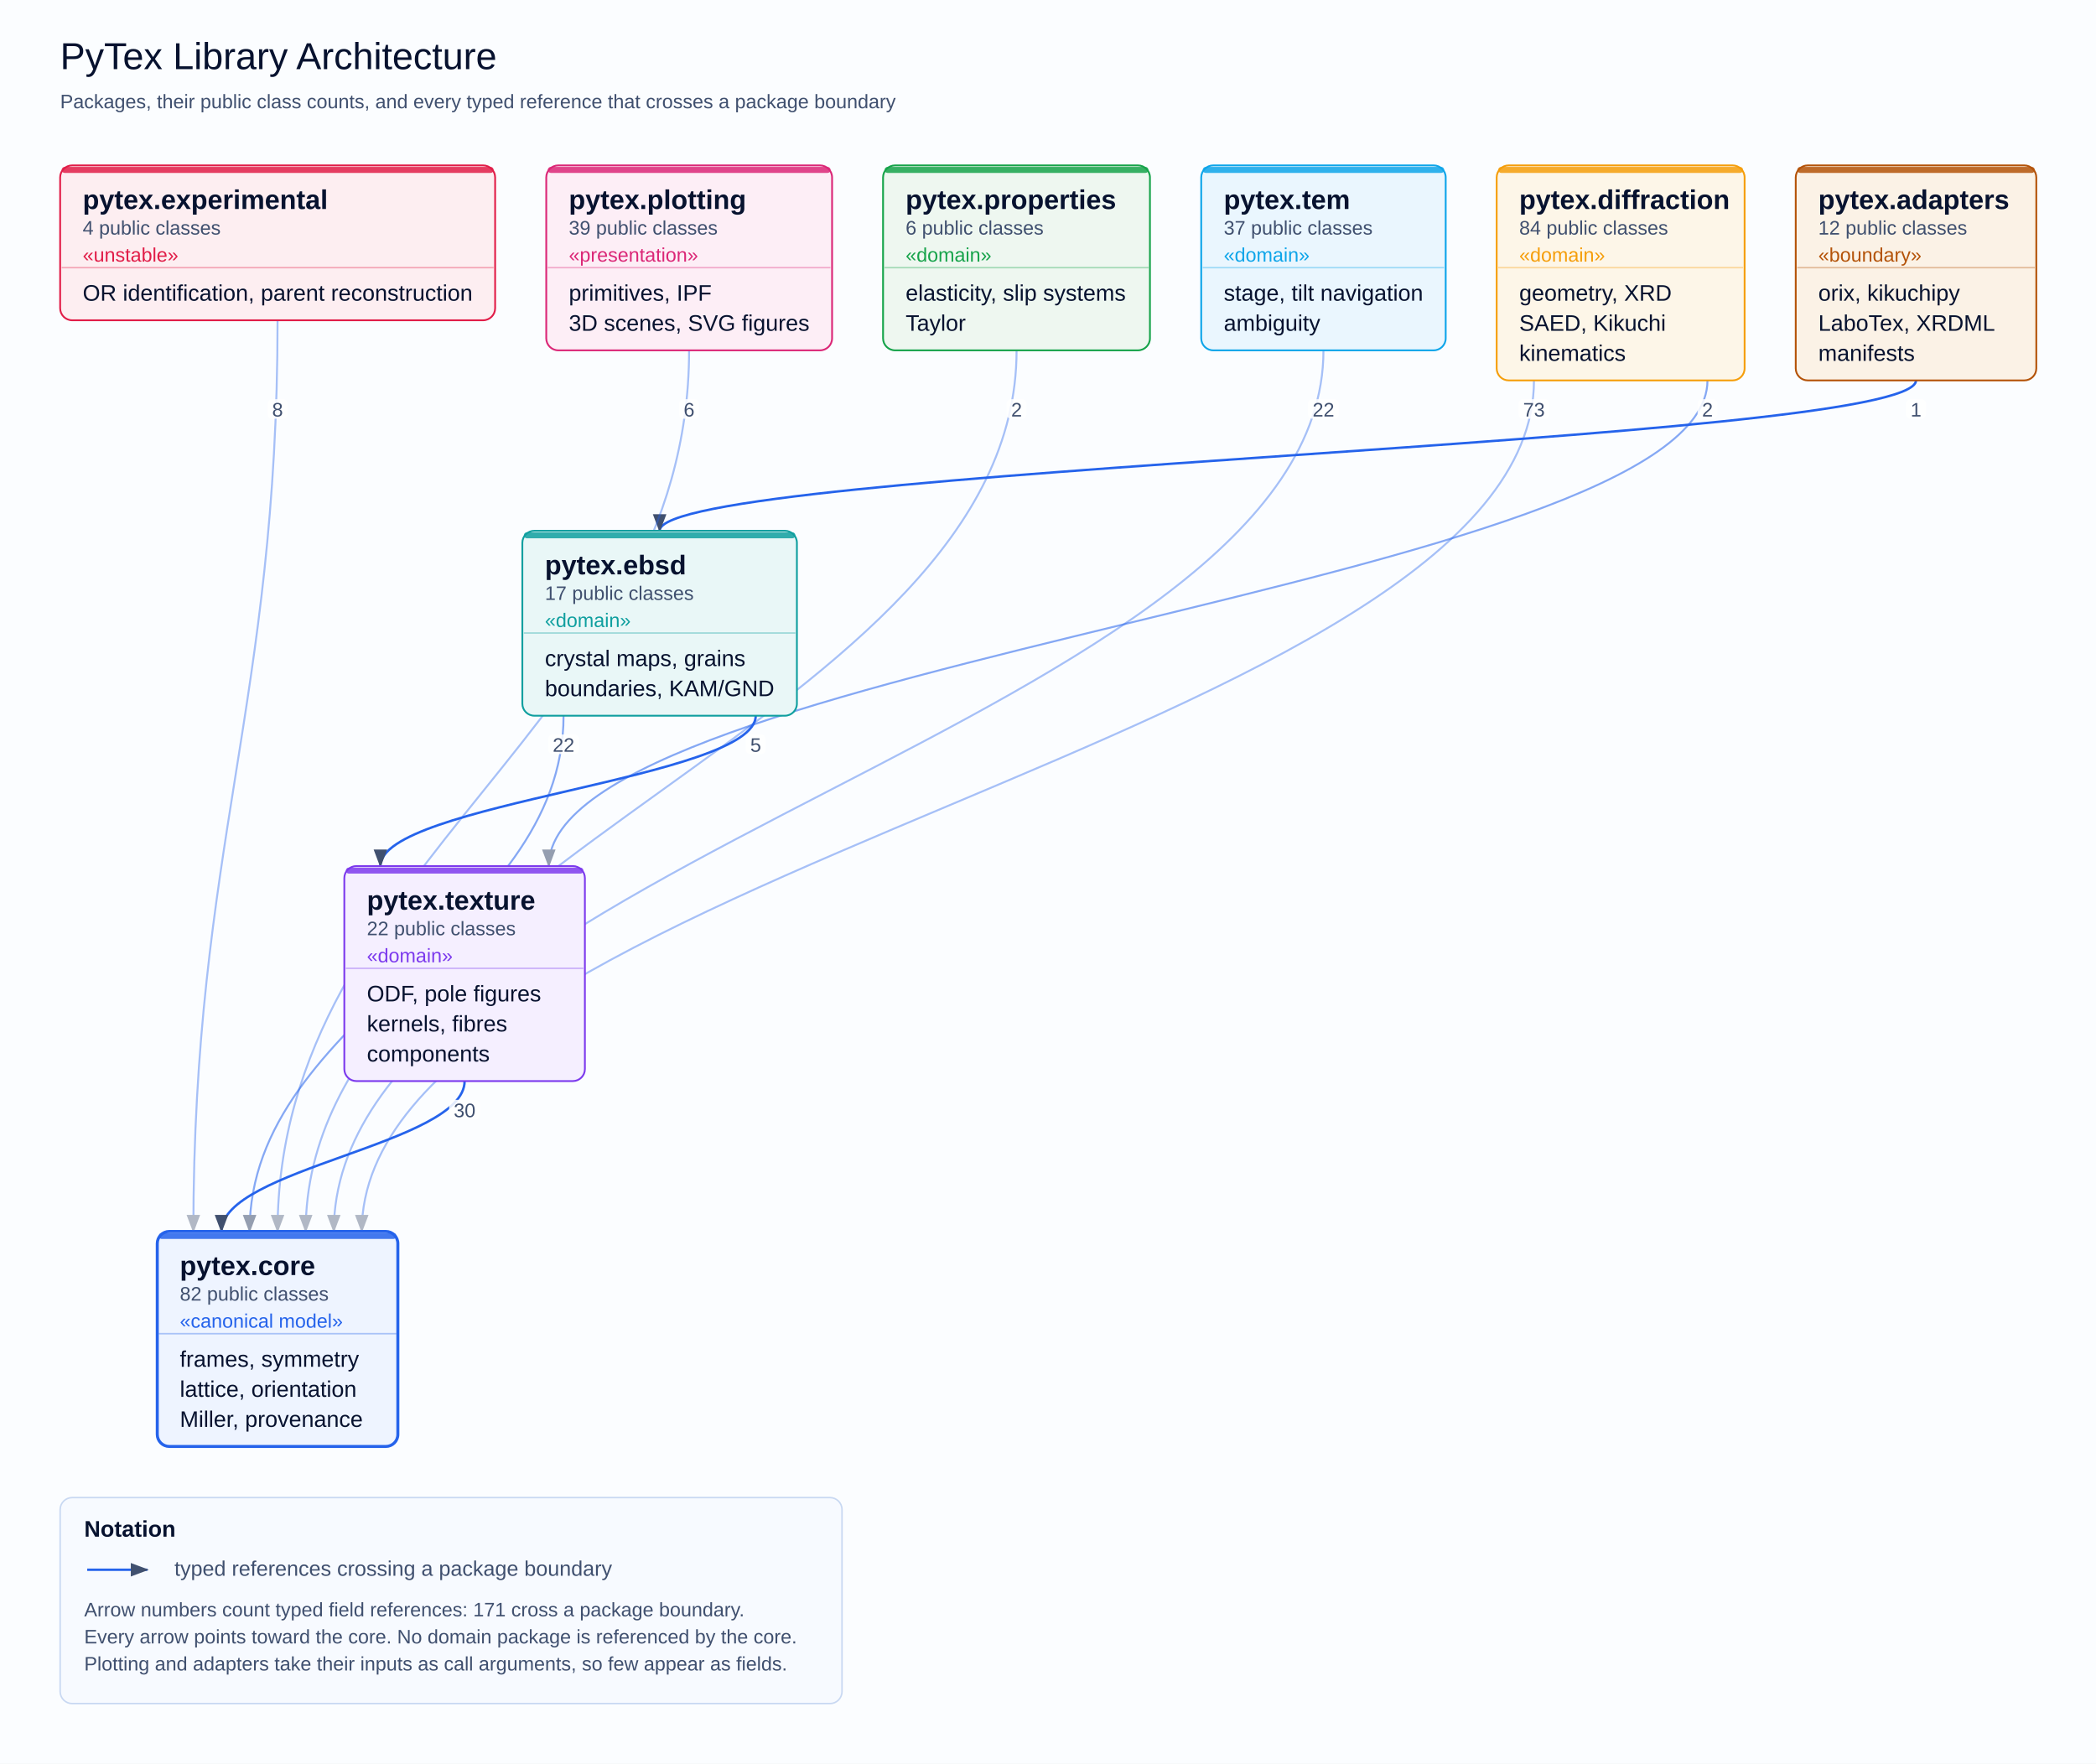
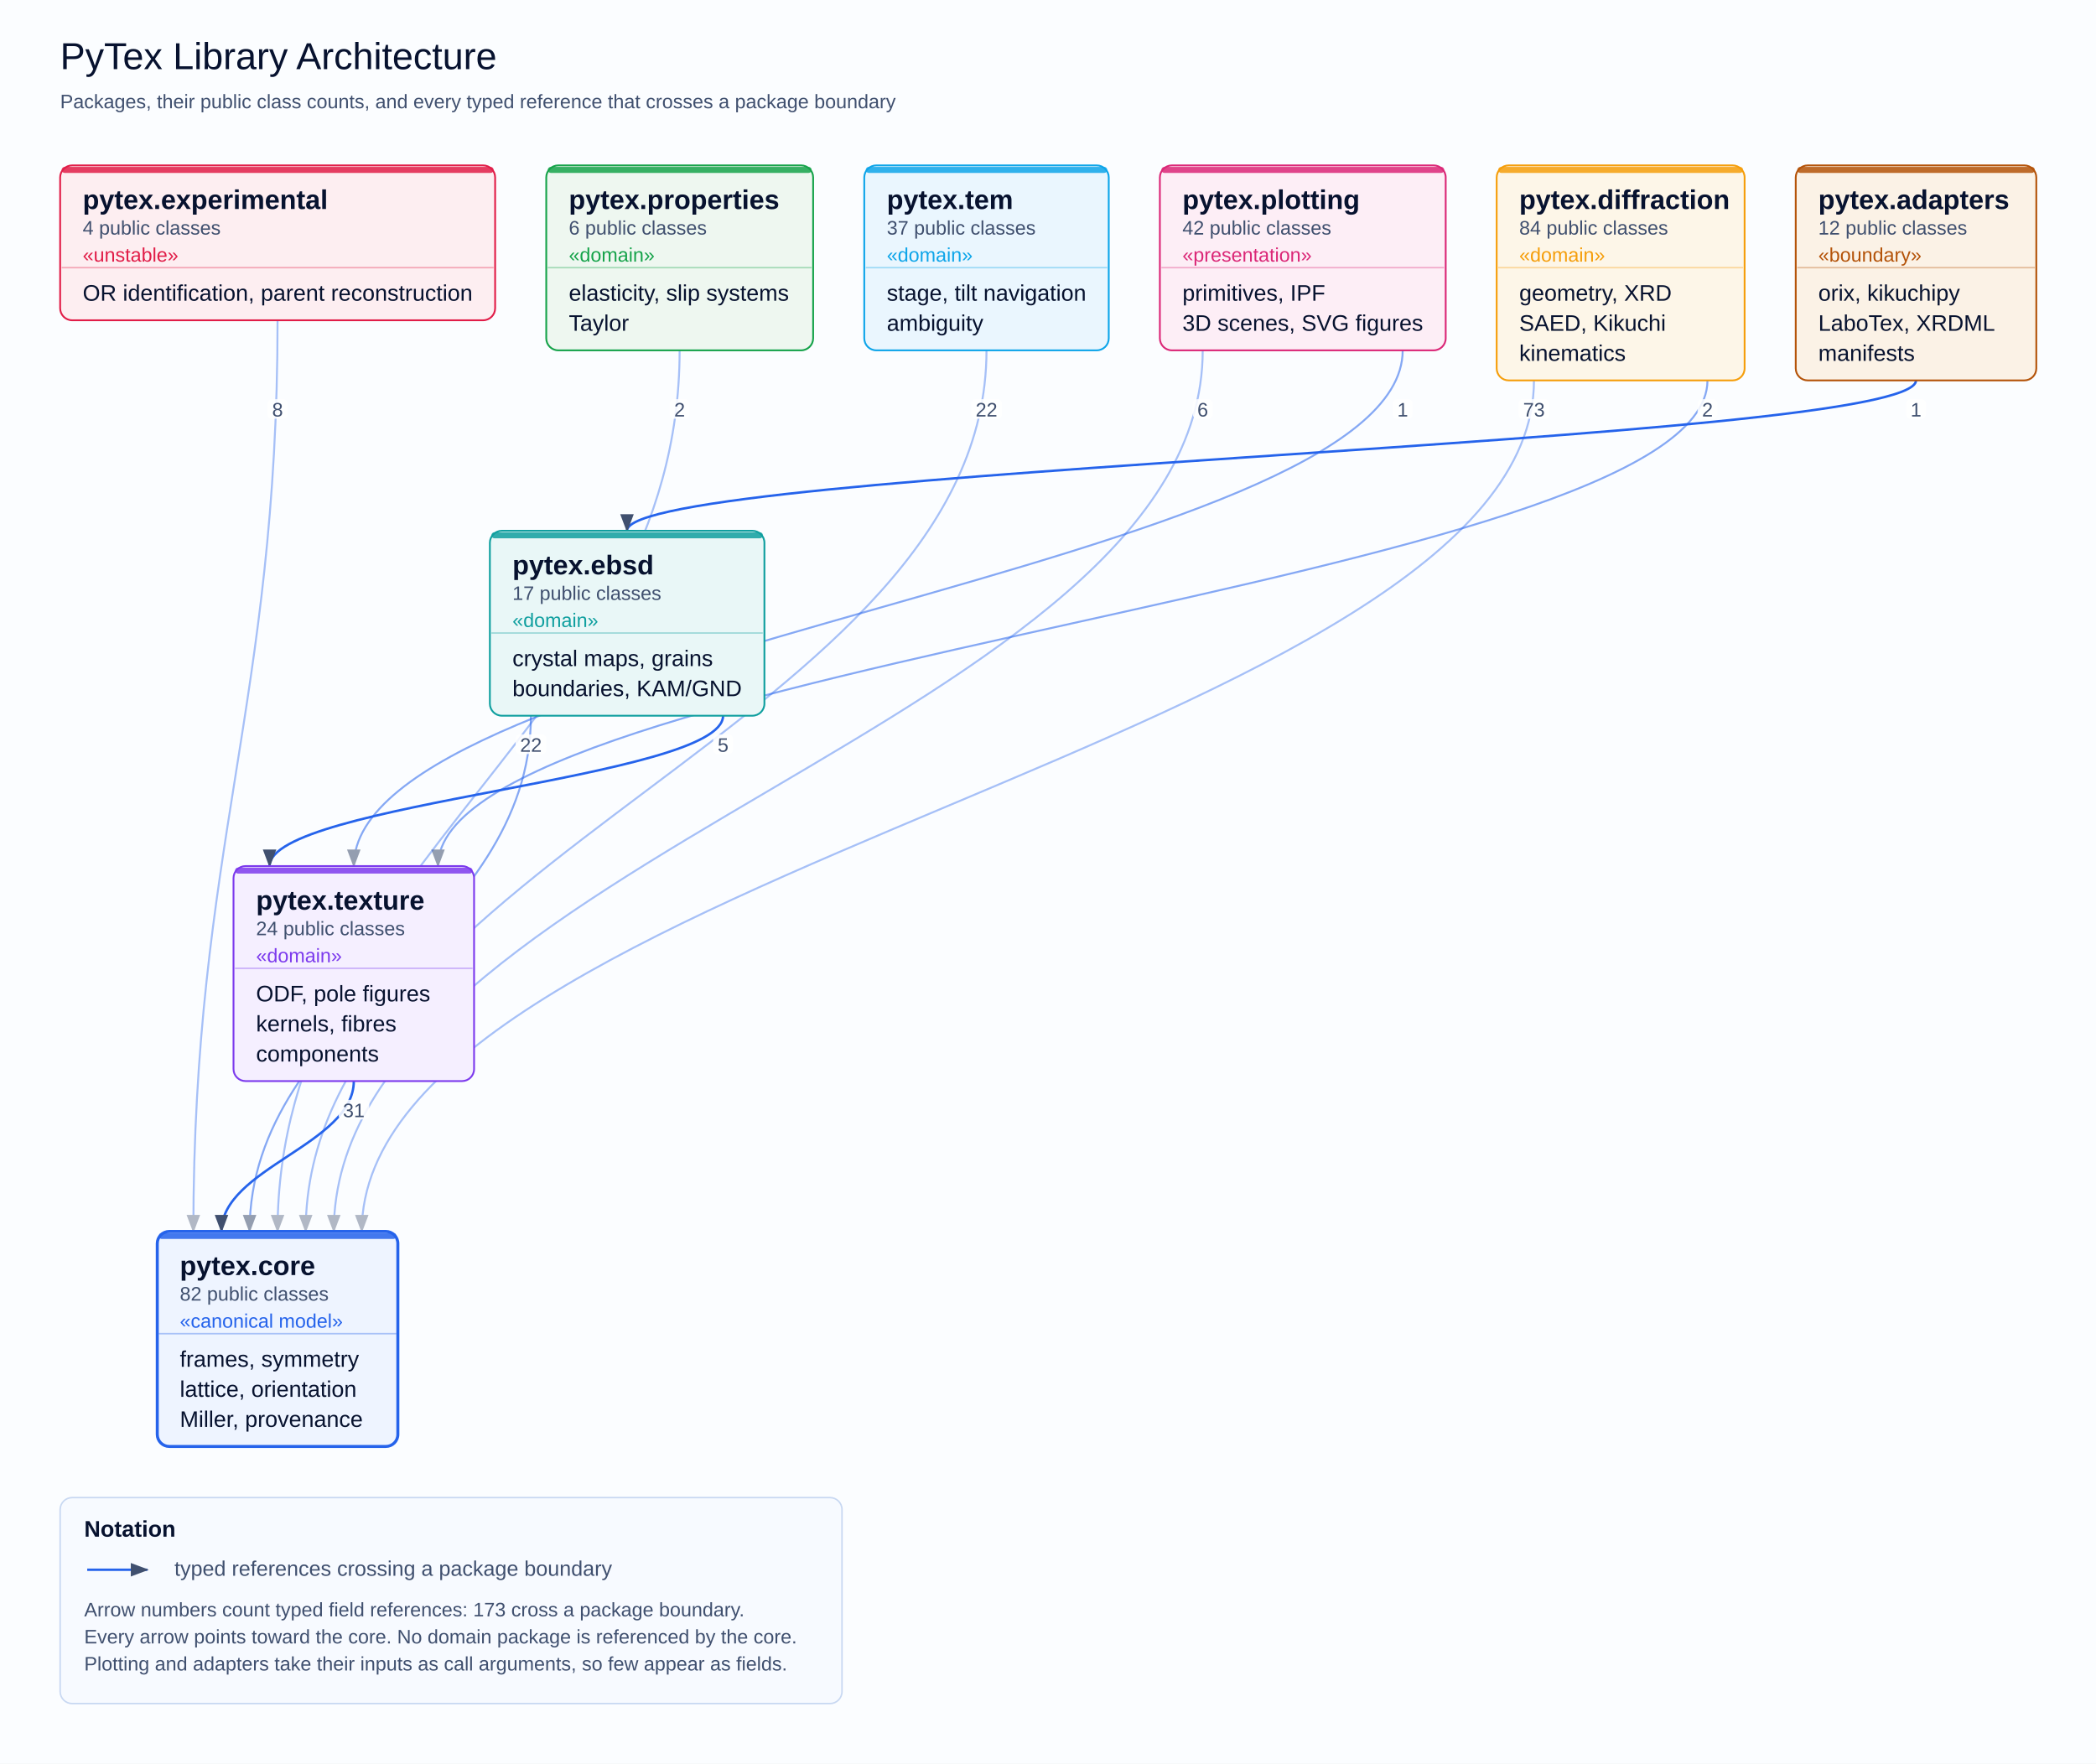
<svg xmlns="http://www.w3.org/2000/svg" width="1394" height="1173" viewBox="0 0 1394 1173" role="img">
  <defs>
    <marker id="cd-arrow" markerUnits="userSpaceOnUse" markerWidth="12" markerHeight="9" refX="11" refY="4.5" orient="auto">
      <path d="M0,0 L12,4.5 L0,9 z" fill="#40506f" />
    </marker>
    <marker id="cd-triangle" markerUnits="userSpaceOnUse" markerWidth="14" markerHeight="12" refX="1" refY="6" orient="auto">
      <path d="M13,0 L1,6 L13,12 z" fill="#ffffff" stroke="#334155" stroke-width="1.4" />
    </marker>
    <marker id="cd-diamond" markerUnits="userSpaceOnUse" markerWidth="15" markerHeight="10" refX="1" refY="5" orient="auto">
      <path d="M1,5 L8,1 L15,5 L8,9 z" fill="#07122f" />
    </marker>
  </defs>
  <rect width="1394" height="1173" fill="#fbfdff" />
  <text x="40.0" y="46.0" font-size="25" font-family="Arial" fill="#07122f" text-anchor="start">PyTex Library Architecture</text>
  <text x="40.0" y="72.0" font-size="13" font-family="Arial" fill="#40506f" text-anchor="start">Packages, their public class counts, and every typed reference that crosses a package boundary</text>
-   <path d="M1274.3,253.0 C1274.3,295.0 438.7,311.0 438.7,353.0" fill="none" stroke="#2563eb" stroke-width="1.6" marker-end="url(#cd-arrow)" />
+   <path d="M1274.3,253.0 C1274.3,295.0 417.0,311.0 417.0,353.0" fill="none" stroke="#2563eb" stroke-width="1.6" marker-end="url(#cd-arrow)" />
  <path d="M1020.2,253.0 C1020.2,490.7 240.6,581.3 240.6,819.0" fill="none" stroke="#2563eb" stroke-width="1.3" opacity="0.40" marker-end="url(#cd-arrow)" />
-   <path d="M1135.6,253.0 C1135.6,388.7 365.0,440.3 365.0,576.0" fill="none" stroke="#2563eb" stroke-width="1.3" opacity="0.55" marker-end="url(#cd-arrow)" />
-   <path d="M374.8,476.0 C374.8,620.1 166.0,674.9 166.0,819.0" fill="none" stroke="#2563eb" stroke-width="1.3" opacity="0.55" marker-end="url(#cd-arrow)" />
-   <path d="M502.6,476.0 C502.6,518.0 253.0,534.0 253.0,576.0" fill="none" stroke="#2563eb" stroke-width="1.6" marker-end="url(#cd-arrow)" />
+   <path d="M1135.6,253.0 C1135.6,388.7 291.3,440.3 291.3,576.0" fill="none" stroke="#2563eb" stroke-width="1.3" opacity="0.55" marker-end="url(#cd-arrow)" />
+   <path d="M353.1,476.0 C353.1,620.1 166.0,674.9 166.0,819.0" fill="none" stroke="#2563eb" stroke-width="1.3" opacity="0.55" marker-end="url(#cd-arrow)" />
+   <path d="M480.9,476.0 C480.9,518.0 179.3,534.0 179.3,576.0" fill="none" stroke="#2563eb" stroke-width="1.6" marker-end="url(#cd-arrow)" />
  <path d="M184.6,213.0 C184.6,467.5 128.6,564.5 128.6,819.0" fill="none" stroke="#2563eb" stroke-width="1.3" opacity="0.40" marker-end="url(#cd-arrow)" />
-   <path d="M458.3,233.0 C458.3,479.1 184.6,572.9 184.6,819.0" fill="none" stroke="#2563eb" stroke-width="1.3" opacity="0.40" marker-end="url(#cd-arrow)" />
-   <path d="M676.1,233.0 C676.1,479.1 203.3,572.9 203.3,819.0" fill="none" stroke="#2563eb" stroke-width="1.3" opacity="0.40" marker-end="url(#cd-arrow)" />
-   <path d="M880.2,233.0 C880.2,479.1 222.0,572.9 222.0,819.0" fill="none" stroke="#2563eb" stroke-width="1.3" opacity="0.40" marker-end="url(#cd-arrow)" />
-   <path d="M309.0,719.0 C309.0,761.0 147.3,777.0 147.3,819.0" fill="none" stroke="#2563eb" stroke-width="1.6" marker-end="url(#cd-arrow)" />
+   <path d="M799.9,233.0 C799.9,479.1 222.0,572.9 222.0,819.0" fill="none" stroke="#2563eb" stroke-width="1.3" opacity="0.40" marker-end="url(#cd-arrow)" />
+   <path d="M932.9,233.0 C932.9,377.1 235.3,431.9 235.3,576.0" fill="none" stroke="#2563eb" stroke-width="1.3" opacity="0.55" marker-end="url(#cd-arrow)" />
+   <path d="M452.0,233.0 C452.0,479.1 184.6,572.9 184.6,819.0" fill="none" stroke="#2563eb" stroke-width="1.3" opacity="0.40" marker-end="url(#cd-arrow)" />
+   <path d="M656.1,233.0 C656.1,479.1 203.3,572.9 203.3,819.0" fill="none" stroke="#2563eb" stroke-width="1.3" opacity="0.40" marker-end="url(#cd-arrow)" />
+   <path d="M235.3,719.0 C235.3,761.0 147.3,777.0 147.3,819.0" fill="none" stroke="#2563eb" stroke-width="1.6" marker-end="url(#cd-arrow)" />
  <rect x="104.6" y="819.0" width="160.0" height="143.0" rx="8" fill="#eef4ff" stroke="#2563eb" stroke-width="2.0" />
  <rect x="105.6" y="820.0" width="158.0" height="4" rx="2" fill="#2563eb" opacity="0.85" />
  <text x="119.6" y="848.0" font-size="18" font-family="Arial" fill="#07122f" text-anchor="start" font-weight="bold">pytex.core</text>
  <text x="119.6" y="865.0" font-size="13" font-family="Arial" fill="#40506f" text-anchor="start">82 public classes</text>
  <text x="119.6" y="883.0" font-size="13" font-family="Arial" fill="#2563eb" text-anchor="start">«canonical model»</text>
  <line x1="105.6" y1="887.0" x2="263.6" y2="887.0" stroke="#2563eb" stroke-width="1" opacity="0.35" />
  <text x="119.6" y="909.0" font-size="15" font-family="Arial" fill="#07122f" text-anchor="start">frames, symmetry</text>
  <text x="119.6" y="929.0" font-size="15" font-family="Arial" fill="#07122f" text-anchor="start">lattice, orientation</text>
  <text x="119.6" y="949.0" font-size="15" font-family="Arial" fill="#07122f" text-anchor="start">Miller, provenance</text>
-   <rect x="229.0" y="576.0" width="160.0" height="143.0" rx="8" fill="#f5efff" stroke="#7c3aed" stroke-width="1.2" />
-   <rect x="230.0" y="577.0" width="158.0" height="4" rx="2" fill="#7c3aed" opacity="0.85" />
-   <text x="244.0" y="605.0" font-size="18" font-family="Arial" fill="#07122f" text-anchor="start" font-weight="bold">pytex.texture</text>
-   <text x="244.0" y="622.0" font-size="13" font-family="Arial" fill="#40506f" text-anchor="start">22 public classes</text>
-   <text x="244.0" y="640.0" font-size="13" font-family="Arial" fill="#7c3aed" text-anchor="start">«domain»</text>
-   <line x1="230.0" y1="644.0" x2="388.0" y2="644.0" stroke="#7c3aed" stroke-width="1" opacity="0.35" />
-   <text x="244.0" y="666.0" font-size="15" font-family="Arial" fill="#07122f" text-anchor="start">ODF, pole figures</text>
-   <text x="244.0" y="686.0" font-size="15" font-family="Arial" fill="#07122f" text-anchor="start">kernels, fibres</text>
-   <text x="244.0" y="706.0" font-size="15" font-family="Arial" fill="#07122f" text-anchor="start">components</text>
-   <rect x="347.4" y="353.0" width="182.6" height="123.0" rx="8" fill="#e9f7f7" stroke="#0f9f9f" stroke-width="1.2" />
-   <rect x="348.4" y="354.0" width="180.6" height="4" rx="2" fill="#0f9f9f" opacity="0.85" />
-   <text x="362.4" y="382.0" font-size="18" font-family="Arial" fill="#07122f" text-anchor="start" font-weight="bold">pytex.ebsd</text>
-   <text x="362.4" y="399.0" font-size="13" font-family="Arial" fill="#40506f" text-anchor="start">17 public classes</text>
-   <text x="362.4" y="417.0" font-size="13" font-family="Arial" fill="#0f9f9f" text-anchor="start">«domain»</text>
-   <line x1="348.4" y1="421.0" x2="529.0" y2="421.0" stroke="#0f9f9f" stroke-width="1" opacity="0.35" />
-   <text x="362.4" y="443.0" font-size="15" font-family="Arial" fill="#07122f" text-anchor="start">crystal maps, grains</text>
-   <text x="362.4" y="463.0" font-size="15" font-family="Arial" fill="#07122f" text-anchor="start">boundaries, KAM/GND</text>
+   <rect x="155.3" y="576.0" width="160.0" height="143.0" rx="8" fill="#f5efff" stroke="#7c3aed" stroke-width="1.2" />
+   <rect x="156.3" y="577.0" width="158.0" height="4" rx="2" fill="#7c3aed" opacity="0.85" />
+   <text x="170.3" y="605.0" font-size="18" font-family="Arial" fill="#07122f" text-anchor="start" font-weight="bold">pytex.texture</text>
+   <text x="170.3" y="622.0" font-size="13" font-family="Arial" fill="#40506f" text-anchor="start">24 public classes</text>
+   <text x="170.3" y="640.0" font-size="13" font-family="Arial" fill="#7c3aed" text-anchor="start">«domain»</text>
+   <line x1="156.3" y1="644.0" x2="314.3" y2="644.0" stroke="#7c3aed" stroke-width="1" opacity="0.35" />
+   <text x="170.3" y="666.0" font-size="15" font-family="Arial" fill="#07122f" text-anchor="start">ODF, pole figures</text>
+   <text x="170.3" y="686.0" font-size="15" font-family="Arial" fill="#07122f" text-anchor="start">kernels, fibres</text>
+   <text x="170.3" y="706.0" font-size="15" font-family="Arial" fill="#07122f" text-anchor="start">components</text>
+   <rect x="325.8" y="353.0" width="182.6" height="123.0" rx="8" fill="#e9f7f7" stroke="#0f9f9f" stroke-width="1.2" />
+   <rect x="326.8" y="354.0" width="180.6" height="4" rx="2" fill="#0f9f9f" opacity="0.85" />
+   <text x="340.8" y="382.0" font-size="18" font-family="Arial" fill="#07122f" text-anchor="start" font-weight="bold">pytex.ebsd</text>
+   <text x="340.8" y="399.0" font-size="13" font-family="Arial" fill="#40506f" text-anchor="start">17 public classes</text>
+   <text x="340.8" y="417.0" font-size="13" font-family="Arial" fill="#0f9f9f" text-anchor="start">«domain»</text>
+   <line x1="326.8" y1="421.0" x2="507.3" y2="421.0" stroke="#0f9f9f" stroke-width="1" opacity="0.35" />
+   <text x="340.8" y="443.0" font-size="15" font-family="Arial" fill="#07122f" text-anchor="start">crystal maps, grains</text>
+   <text x="340.8" y="463.0" font-size="15" font-family="Arial" fill="#07122f" text-anchor="start">boundaries, KAM/GND</text>
  <rect x="995.4" y="110.0" width="164.9" height="143.0" rx="8" fill="#fdf6e8" stroke="#f59e0b" stroke-width="1.2" />
  <rect x="996.4" y="111.0" width="162.9" height="4" rx="2" fill="#f59e0b" opacity="0.85" />
  <text x="1010.4" y="139.0" font-size="18" font-family="Arial" fill="#07122f" text-anchor="start" font-weight="bold">pytex.diffraction</text>
  <text x="1010.4" y="156.0" font-size="13" font-family="Arial" fill="#40506f" text-anchor="start">84 public classes</text>
  <text x="1010.4" y="174.0" font-size="13" font-family="Arial" fill="#f59e0b" text-anchor="start">«domain»</text>
  <line x1="996.4" y1="178.0" x2="1159.3" y2="178.0" stroke="#f59e0b" stroke-width="1" opacity="0.35" />
  <text x="1010.4" y="200.0" font-size="15" font-family="Arial" fill="#07122f" text-anchor="start">geometry, XRD</text>
  <text x="1010.4" y="220.0" font-size="15" font-family="Arial" fill="#07122f" text-anchor="start">SAED, Kikuchi</text>
  <text x="1010.4" y="240.0" font-size="15" font-family="Arial" fill="#07122f" text-anchor="start">kinematics</text>
-   <rect x="798.9" y="110.0" width="162.6" height="123.0" rx="8" fill="#eaf6fe" stroke="#0ea5e9" stroke-width="1.2" />
-   <rect x="799.9" y="111.0" width="160.6" height="4" rx="2" fill="#0ea5e9" opacity="0.85" />
-   <text x="813.9" y="139.0" font-size="18" font-family="Arial" fill="#07122f" text-anchor="start" font-weight="bold">pytex.tem</text>
-   <text x="813.9" y="156.0" font-size="13" font-family="Arial" fill="#40506f" text-anchor="start">37 public classes</text>
-   <text x="813.9" y="174.0" font-size="13" font-family="Arial" fill="#0ea5e9" text-anchor="start">«domain»</text>
-   <line x1="799.9" y1="178.0" x2="960.4" y2="178.0" stroke="#0ea5e9" stroke-width="1" opacity="0.35" />
-   <text x="813.9" y="200.0" font-size="15" font-family="Arial" fill="#07122f" text-anchor="start">stage, tilt navigation</text>
-   <text x="813.9" y="220.0" font-size="15" font-family="Arial" fill="#07122f" text-anchor="start">ambiguity</text>
-   <rect x="587.3" y="110.0" width="177.5" height="123.0" rx="8" fill="#eef7f0" stroke="#16a34a" stroke-width="1.2" />
-   <rect x="588.3" y="111.0" width="175.5" height="4" rx="2" fill="#16a34a" opacity="0.85" />
-   <text x="602.3" y="139.0" font-size="18" font-family="Arial" fill="#07122f" text-anchor="start" font-weight="bold">pytex.properties</text>
-   <text x="602.3" y="156.0" font-size="13" font-family="Arial" fill="#40506f" text-anchor="start">6 public classes</text>
-   <text x="602.3" y="174.0" font-size="13" font-family="Arial" fill="#16a34a" text-anchor="start">«domain»</text>
-   <line x1="588.3" y1="178.0" x2="763.9" y2="178.0" stroke="#16a34a" stroke-width="1" opacity="0.35" />
-   <text x="602.3" y="200.0" font-size="15" font-family="Arial" fill="#07122f" text-anchor="start">elasticity, slip systems</text>
-   <text x="602.3" y="220.0" font-size="15" font-family="Arial" fill="#07122f" text-anchor="start">Taylor</text>
+   <rect x="574.8" y="110.0" width="162.6" height="123.0" rx="8" fill="#eaf6fe" stroke="#0ea5e9" stroke-width="1.2" />
+   <rect x="575.8" y="111.0" width="160.6" height="4" rx="2" fill="#0ea5e9" opacity="0.85" />
+   <text x="589.8" y="139.0" font-size="18" font-family="Arial" fill="#07122f" text-anchor="start" font-weight="bold">pytex.tem</text>
+   <text x="589.8" y="156.0" font-size="13" font-family="Arial" fill="#40506f" text-anchor="start">37 public classes</text>
+   <text x="589.8" y="174.0" font-size="13" font-family="Arial" fill="#0ea5e9" text-anchor="start">«domain»</text>
+   <line x1="575.8" y1="178.0" x2="736.4" y2="178.0" stroke="#0ea5e9" stroke-width="1" opacity="0.35" />
+   <text x="589.8" y="200.0" font-size="15" font-family="Arial" fill="#07122f" text-anchor="start">stage, tilt navigation</text>
+   <text x="589.8" y="220.0" font-size="15" font-family="Arial" fill="#07122f" text-anchor="start">ambiguity</text>
+   <rect x="363.3" y="110.0" width="177.5" height="123.0" rx="8" fill="#eef7f0" stroke="#16a34a" stroke-width="1.2" />
+   <rect x="364.3" y="111.0" width="175.5" height="4" rx="2" fill="#16a34a" opacity="0.85" />
+   <text x="378.3" y="139.0" font-size="18" font-family="Arial" fill="#07122f" text-anchor="start" font-weight="bold">pytex.properties</text>
+   <text x="378.3" y="156.0" font-size="13" font-family="Arial" fill="#40506f" text-anchor="start">6 public classes</text>
+   <text x="378.3" y="174.0" font-size="13" font-family="Arial" fill="#16a34a" text-anchor="start">«domain»</text>
+   <line x1="364.3" y1="178.0" x2="539.8" y2="178.0" stroke="#16a34a" stroke-width="1" opacity="0.35" />
+   <text x="378.3" y="200.0" font-size="15" font-family="Arial" fill="#07122f" text-anchor="start">elasticity, slip systems</text>
+   <text x="378.3" y="220.0" font-size="15" font-family="Arial" fill="#07122f" text-anchor="start">Taylor</text>
  <rect x="40.0" y="110.0" width="289.3" height="103.0" rx="8" fill="#fdeef1" stroke="#e11d48" stroke-width="1.2" />
  <rect x="41.0" y="111.0" width="287.3" height="4" rx="2" fill="#e11d48" opacity="0.85" />
  <text x="55.0" y="139.0" font-size="18" font-family="Arial" fill="#07122f" text-anchor="start" font-weight="bold">pytex.experimental</text>
  <text x="55.0" y="156.0" font-size="13" font-family="Arial" fill="#40506f" text-anchor="start">4 public classes</text>
  <text x="55.0" y="174.0" font-size="13" font-family="Arial" fill="#e11d48" text-anchor="start">«unstable»</text>
  <line x1="41.0" y1="178.0" x2="328.3" y2="178.0" stroke="#e11d48" stroke-width="1" opacity="0.35" />
  <text x="55.0" y="200.0" font-size="15" font-family="Arial" fill="#07122f" text-anchor="start">OR identification, parent reconstruction</text>
-   <rect x="363.3" y="110.0" width="190.1" height="123.0" rx="8" fill="#fdeef6" stroke="#db2777" stroke-width="1.2" />
-   <rect x="364.3" y="111.0" width="188.1" height="4" rx="2" fill="#db2777" opacity="0.85" />
-   <text x="378.3" y="139.0" font-size="18" font-family="Arial" fill="#07122f" text-anchor="start" font-weight="bold">pytex.plotting</text>
-   <text x="378.3" y="156.0" font-size="13" font-family="Arial" fill="#40506f" text-anchor="start">39 public classes</text>
-   <text x="378.3" y="174.0" font-size="13" font-family="Arial" fill="#db2777" text-anchor="start">«presentation»</text>
-   <line x1="364.3" y1="178.0" x2="552.3" y2="178.0" stroke="#db2777" stroke-width="1" opacity="0.35" />
-   <text x="378.3" y="200.0" font-size="15" font-family="Arial" fill="#07122f" text-anchor="start">primitives, IPF</text>
-   <text x="378.3" y="220.0" font-size="15" font-family="Arial" fill="#07122f" text-anchor="start">3D scenes, SVG figures</text>
+   <rect x="771.4" y="110.0" width="190.1" height="123.0" rx="8" fill="#fdeef6" stroke="#db2777" stroke-width="1.2" />
+   <rect x="772.4" y="111.0" width="188.1" height="4" rx="2" fill="#db2777" opacity="0.85" />
+   <text x="786.4" y="139.0" font-size="18" font-family="Arial" fill="#07122f" text-anchor="start" font-weight="bold">pytex.plotting</text>
+   <text x="786.4" y="156.0" font-size="13" font-family="Arial" fill="#40506f" text-anchor="start">42 public classes</text>
+   <text x="786.4" y="174.0" font-size="13" font-family="Arial" fill="#db2777" text-anchor="start">«presentation»</text>
+   <line x1="772.4" y1="178.0" x2="960.4" y2="178.0" stroke="#db2777" stroke-width="1" opacity="0.35" />
+   <text x="786.4" y="200.0" font-size="15" font-family="Arial" fill="#07122f" text-anchor="start">primitives, IPF</text>
+   <text x="786.4" y="220.0" font-size="15" font-family="Arial" fill="#07122f" text-anchor="start">3D scenes, SVG figures</text>
  <rect x="1194.3" y="110.0" width="160.0" height="143.0" rx="8" fill="#fbf2e6" stroke="#b45309" stroke-width="1.2" />
  <rect x="1195.3" y="111.0" width="158.0" height="4" rx="2" fill="#b45309" opacity="0.85" />
  <text x="1209.3" y="139.0" font-size="18" font-family="Arial" fill="#07122f" text-anchor="start" font-weight="bold">pytex.adapters</text>
  <text x="1209.3" y="156.0" font-size="13" font-family="Arial" fill="#40506f" text-anchor="start">12 public classes</text>
  <text x="1209.3" y="174.0" font-size="13" font-family="Arial" fill="#b45309" text-anchor="start">«boundary»</text>
  <line x1="1195.3" y1="178.0" x2="1353.3" y2="178.0" stroke="#b45309" stroke-width="1" opacity="0.35" />
  <text x="1209.3" y="200.0" font-size="15" font-family="Arial" fill="#07122f" text-anchor="start">orix, kikuchipy</text>
  <text x="1209.3" y="220.0" font-size="15" font-family="Arial" fill="#07122f" text-anchor="start">LaboTex, XRDML</text>
  <text x="1209.3" y="240.0" font-size="15" font-family="Arial" fill="#07122f" text-anchor="start">manifests</text>
  <rect x="1267.7" y="265.5" width="13.2" height="13" rx="3" fill="#ffffff" opacity="0.86" />
  <text x="1274.3" y="277.0" font-size="13" font-family="Arial" fill="#40506f" text-anchor="middle">1</text>
  <rect x="1009.9" y="265.5" width="20.5" height="13" rx="3" fill="#ffffff" opacity="0.86" />
  <text x="1020.2" y="277.0" font-size="13" font-family="Arial" fill="#40506f" text-anchor="middle">73</text>
  <rect x="1129.0" y="265.5" width="13.2" height="13" rx="3" fill="#ffffff" opacity="0.86" />
  <text x="1135.6" y="277.0" font-size="13" font-family="Arial" fill="#40506f" text-anchor="middle">2</text>
-   <rect x="364.6" y="488.5" width="20.5" height="13" rx="3" fill="#ffffff" opacity="0.86" />
-   <text x="374.8" y="500.0" font-size="13" font-family="Arial" fill="#40506f" text-anchor="middle">22</text>
-   <rect x="496.0" y="488.5" width="13.2" height="13" rx="3" fill="#ffffff" opacity="0.86" />
-   <text x="502.6" y="500.0" font-size="13" font-family="Arial" fill="#40506f" text-anchor="middle">5</text>
+   <rect x="342.9" y="488.5" width="20.5" height="13" rx="3" fill="#ffffff" opacity="0.86" />
+   <text x="353.1" y="500.0" font-size="13" font-family="Arial" fill="#40506f" text-anchor="middle">22</text>
+   <rect x="474.3" y="488.5" width="13.2" height="13" rx="3" fill="#ffffff" opacity="0.86" />
+   <text x="480.9" y="500.0" font-size="13" font-family="Arial" fill="#40506f" text-anchor="middle">5</text>
  <rect x="178.0" y="265.5" width="13.2" height="13" rx="3" fill="#ffffff" opacity="0.86" />
  <text x="184.6" y="277.0" font-size="13" font-family="Arial" fill="#40506f" text-anchor="middle">8</text>
-   <rect x="451.7" y="265.5" width="13.2" height="13" rx="3" fill="#ffffff" opacity="0.86" />
-   <text x="458.3" y="277.0" font-size="13" font-family="Arial" fill="#40506f" text-anchor="middle">6</text>
-   <rect x="669.5" y="265.5" width="13.2" height="13" rx="3" fill="#ffffff" opacity="0.86" />
-   <text x="676.1" y="277.0" font-size="13" font-family="Arial" fill="#40506f" text-anchor="middle">2</text>
-   <rect x="869.9" y="265.5" width="20.5" height="13" rx="3" fill="#ffffff" opacity="0.86" />
-   <text x="880.2" y="277.0" font-size="13" font-family="Arial" fill="#40506f" text-anchor="middle">22</text>
-   <rect x="298.7" y="731.5" width="20.5" height="13" rx="3" fill="#ffffff" opacity="0.86" />
-   <text x="309.0" y="743.0" font-size="13" font-family="Arial" fill="#40506f" text-anchor="middle">30</text>
+   <rect x="793.3" y="265.5" width="13.2" height="13" rx="3" fill="#ffffff" opacity="0.86" />
+   <text x="799.9" y="277.0" font-size="13" font-family="Arial" fill="#40506f" text-anchor="middle">6</text>
+   <rect x="926.3" y="265.5" width="13.2" height="13" rx="3" fill="#ffffff" opacity="0.86" />
+   <text x="932.9" y="277.0" font-size="13" font-family="Arial" fill="#40506f" text-anchor="middle">1</text>
+   <rect x="445.4" y="265.5" width="13.2" height="13" rx="3" fill="#ffffff" opacity="0.86" />
+   <text x="452.0" y="277.0" font-size="13" font-family="Arial" fill="#40506f" text-anchor="middle">2</text>
+   <rect x="645.9" y="265.5" width="20.5" height="13" rx="3" fill="#ffffff" opacity="0.86" />
+   <text x="656.1" y="277.0" font-size="13" font-family="Arial" fill="#40506f" text-anchor="middle">22</text>
+   <rect x="225.1" y="731.5" width="20.5" height="13" rx="3" fill="#ffffff" opacity="0.86" />
+   <text x="235.3" y="743.0" font-size="13" font-family="Arial" fill="#40506f" text-anchor="middle">31</text>
  <rect x="40.0" y="996.0" width="520.0" height="137.0" rx="8" fill="#f7faff" stroke="#c8d8f2" stroke-width="1.0" />
  <text x="56.0" y="1022.0" font-size="15" font-family="Arial" fill="#07122f" text-anchor="start" font-weight="bold">Notation</text>
  <line x1="58.0" y1="1044.0" x2="98.0" y2="1044.0" stroke="#2563eb" stroke-width="1.6" marker-end="url(#cd-arrow)" />
  <text x="116.0" y="1048.0" font-size="14" font-family="Arial" fill="#40506f" text-anchor="start">typed references crossing a package boundary</text>
-   <text x="56.0" y="1075.0" font-size="13" font-family="Arial" fill="#40506f" text-anchor="start">Arrow numbers count typed field references: 171 cross a package boundary.</text>
+   <text x="56.0" y="1075.0" font-size="13" font-family="Arial" fill="#40506f" text-anchor="start">Arrow numbers count typed field references: 173 cross a package boundary.</text>
  <text x="56.0" y="1093.0" font-size="13" font-family="Arial" fill="#40506f" text-anchor="start">Every arrow points toward the core. No domain package is referenced by the core.</text>
  <text x="56.0" y="1111.0" font-size="13" font-family="Arial" fill="#40506f" text-anchor="start">Plotting and adapters take their inputs as call arguments, so few appear as fields.</text>
</svg>
